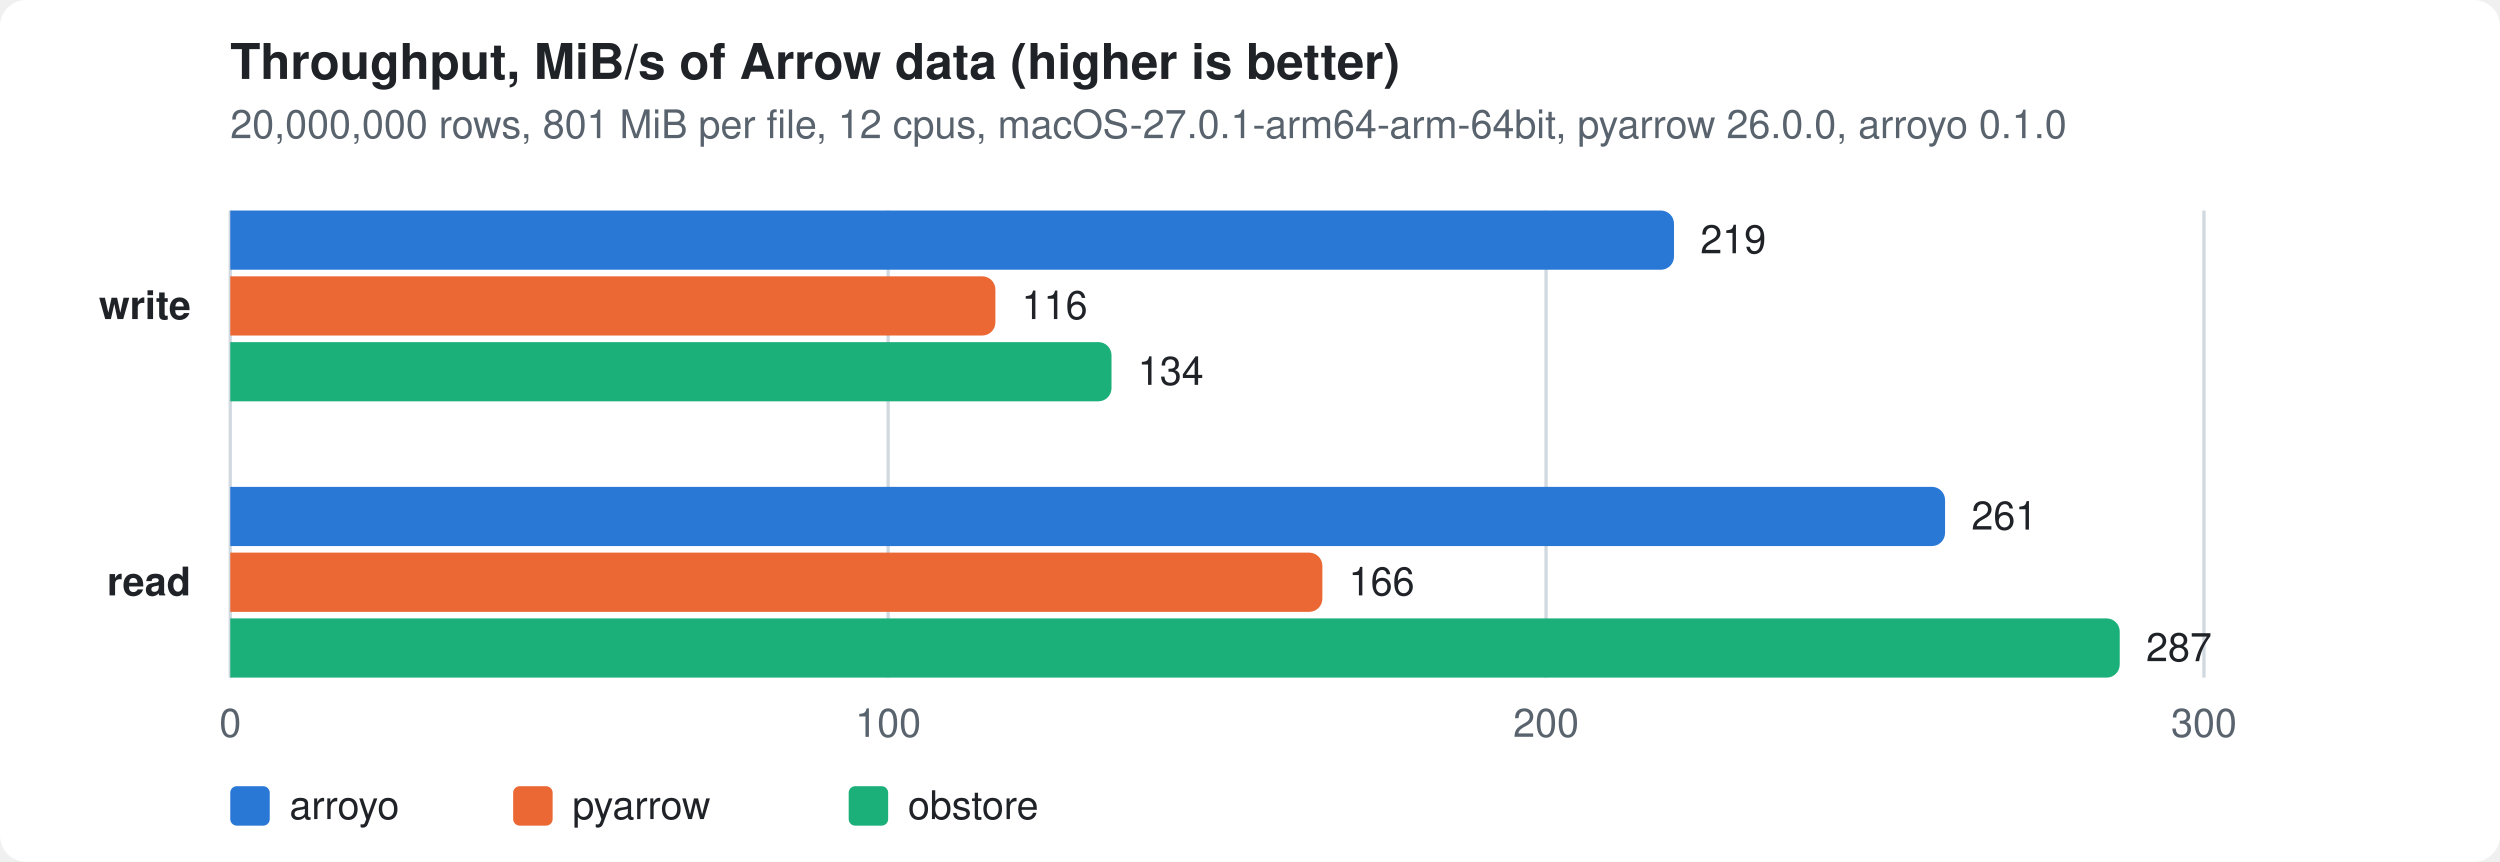
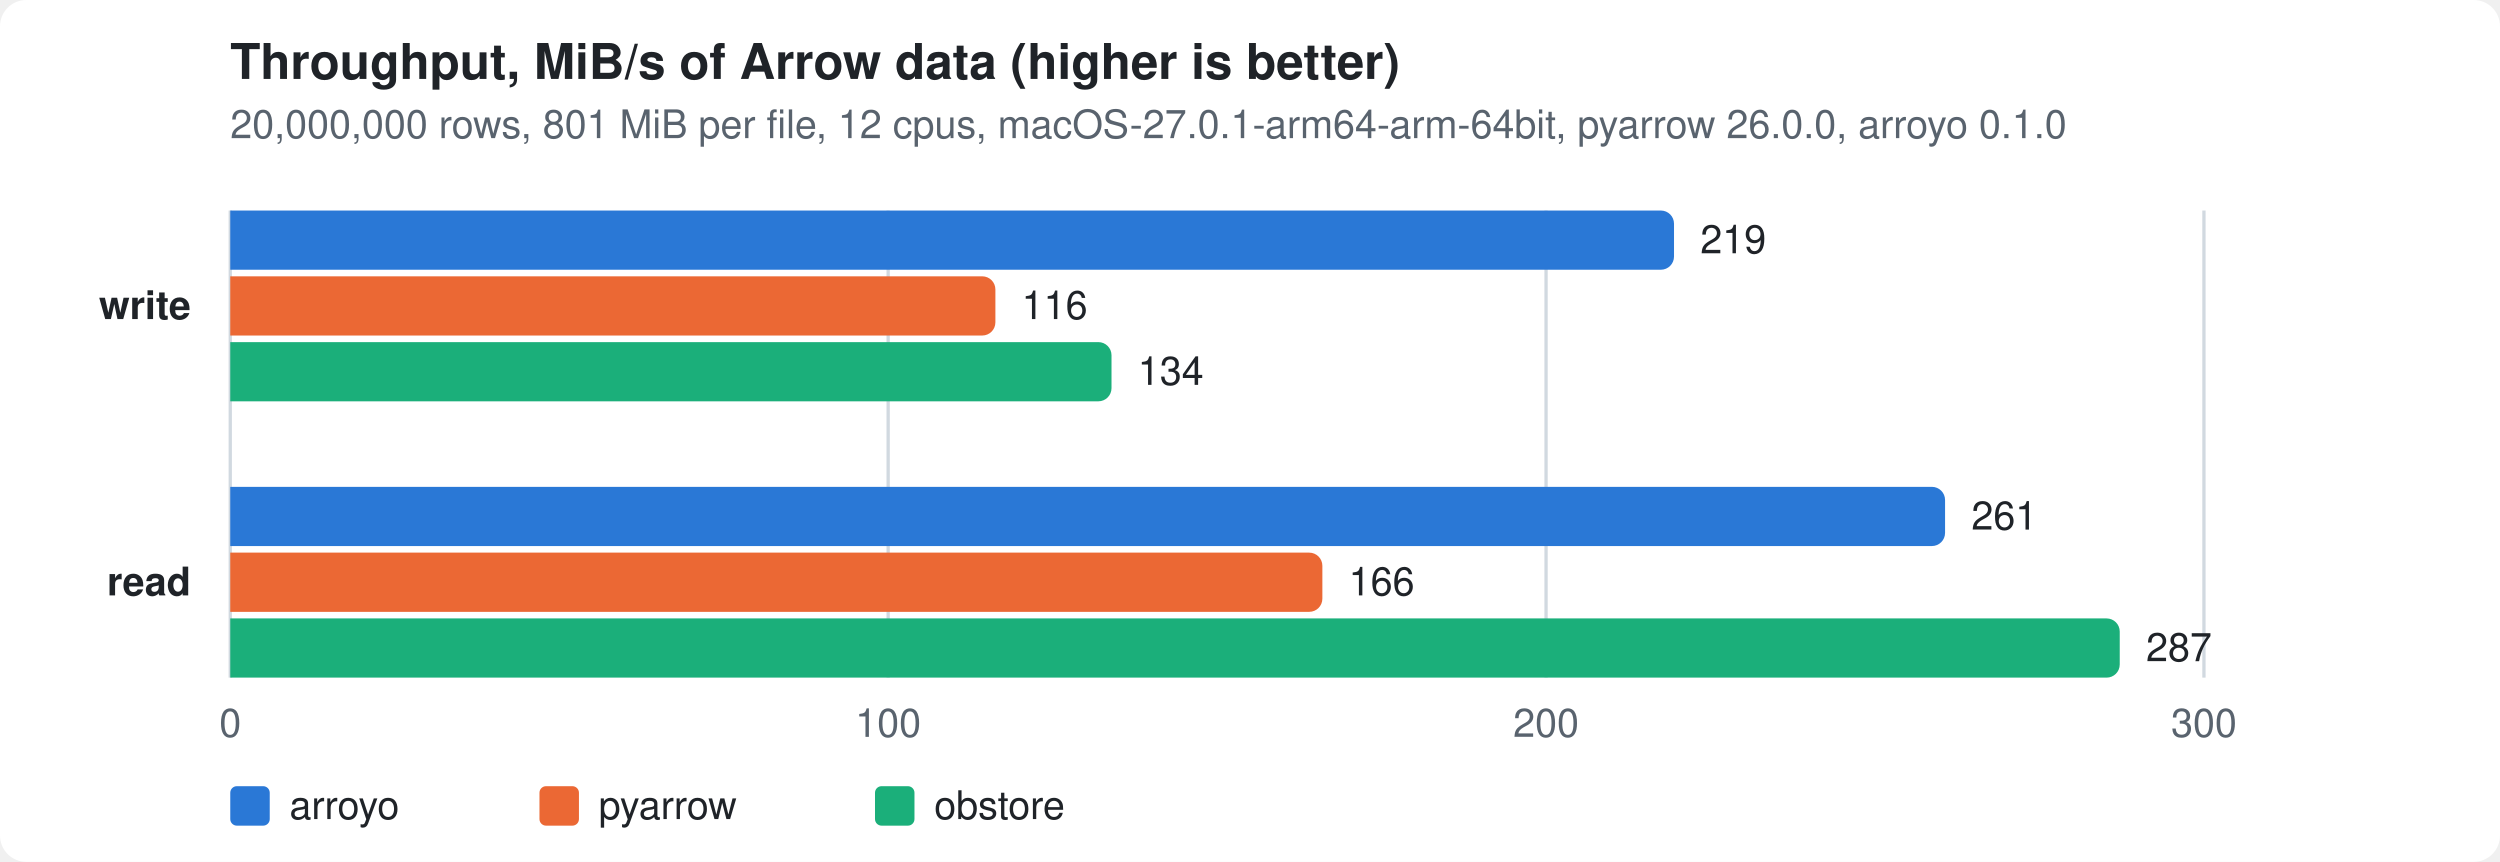
<svg xmlns="http://www.w3.org/2000/svg" width="760" height="262" viewBox="0 0 760 262" font-family="-apple-system, BlinkMacSystemFont, Segoe UI, Helvetica, Arial, sans-serif" font-size="12">
-   <style>.surface{fill:#ffffff}.ink{fill:#1f2328}.muted{fill:#59636e}.grid{stroke:#d1d9e0;stroke-width:1}.s-arroyo{fill:#2a78d6}.s-pyarrow{fill:#eb6834}.s-obstore{fill:#1baf7a}@media (prefers-color-scheme: dark){.surface{fill:#0d1117}.ink{fill:#f0f6fc}.muted{fill:#9198a1}.grid{stroke:#3d444d}.s-arroyo{fill:#3987e5}.s-pyarrow{fill:#d95926}.s-obstore{fill:#199e70}}</style>
+   <style>.surface{fill:#ffffff}.ink{fill:#1f2328}.muted{fill:#59636e}.grid{stroke:#d1d9e0;stroke-width:1}.s-arroyo{fill:#2a78d6}.s-pyarrow{fill:#eb6834}.s-obstore{fill:#1baf7a}</style>
  <rect class="surface" width="760" height="262" rx="8" />
  <text class="ink" x="70" y="24" font-size="15" font-weight="600">Throughput, MiB/s of Arrow data (higher is better)</text>
  <text class="muted" x="70" y="42">20,000,000 rows, 801 MiB per file, 12 cpus, macOS-27.0.1-arm64-arm-64bit, pyarrow 26.0.0, arroyo 0.1.0</text>
  <line class="grid" x1="70.0" y1="64" x2="70.0" y2="206" />
  <text class="muted" x="70.0" y="224" text-anchor="middle" font-variant-numeric="tabular-nums">0</text>
  <line class="grid" x1="270.0" y1="64" x2="270.0" y2="206" />
  <text class="muted" x="270.0" y="224" text-anchor="middle" font-variant-numeric="tabular-nums">100</text>
  <line class="grid" x1="470.0" y1="64" x2="470.0" y2="206" />
  <text class="muted" x="470.0" y="224" text-anchor="middle" font-variant-numeric="tabular-nums">200</text>
  <line class="grid" x1="670.0" y1="64" x2="670.0" y2="206" />
  <text class="muted" x="670.0" y="224" text-anchor="middle" font-variant-numeric="tabular-nums">300</text>
  <text class="ink" x="58" y="97.0" text-anchor="end" font-weight="600">write</text>
  <path class="s-arroyo" d="M70,64 h434.9 a4,4 0 0 1 4,4 v10 a4,4 0 0 1 -4,4 h-434.9 z" />
  <text class="ink" x="516.9" y="77.0" font-variant-numeric="tabular-nums">219</text>
  <path class="s-pyarrow" d="M70,84 h228.6 a4,4 0 0 1 4,4 v10 a4,4 0 0 1 -4,4 h-228.6 z" />
  <text class="ink" x="310.6" y="97.0" font-variant-numeric="tabular-nums">116</text>
  <path class="s-obstore" d="M70,104 h263.9 a4,4 0 0 1 4,4 v10 a4,4 0 0 1 -4,4 h-263.9 z" />
  <text class="ink" x="345.9" y="117.0" font-variant-numeric="tabular-nums">134</text>
  <text class="ink" x="58" y="181.0" text-anchor="end" font-weight="600">read</text>
  <path class="s-arroyo" d="M70,148 h517.3 a4,4 0 0 1 4,4 v10 a4,4 0 0 1 -4,4 h-517.3 z" />
  <text class="ink" x="599.3" y="161.0" font-variant-numeric="tabular-nums">261</text>
  <path class="s-pyarrow" d="M70,168 h328.0 a4,4 0 0 1 4,4 v10 a4,4 0 0 1 -4,4 h-328.0 z" />
  <text class="ink" x="410.0" y="181.0" font-variant-numeric="tabular-nums">166</text>
  <path class="s-obstore" d="M70,188 h570.4 a4,4 0 0 1 4,4 v10 a4,4 0 0 1 -4,4 h-570.4 z" />
  <text class="ink" x="652.4" y="201.0" font-variant-numeric="tabular-nums">287</text>
  <rect class="s-arroyo" x="70" y="239" width="12" height="12" rx="2" />
  <text class="ink" x="88" y="249">arroyo</text>
-   <rect class="s-pyarrow" x="156" y="239" width="12" height="12" rx="2" />
-   <text class="ink" x="174" y="249">pyarrow</text>
-   <rect class="s-obstore" x="258" y="239" width="12" height="12" rx="2" />
-   <text class="ink" x="276" y="249">obstore</text>
+   <rect class="s-pyarrow" x="164" y="239" width="12" height="12" rx="2" />
+   <text class="ink" x="182" y="249">pyarrow</text>
+   <rect class="s-obstore" x="266" y="239" width="12" height="12" rx="2" />
+   <text class="ink" x="284" y="249">obstore</text>
</svg>
